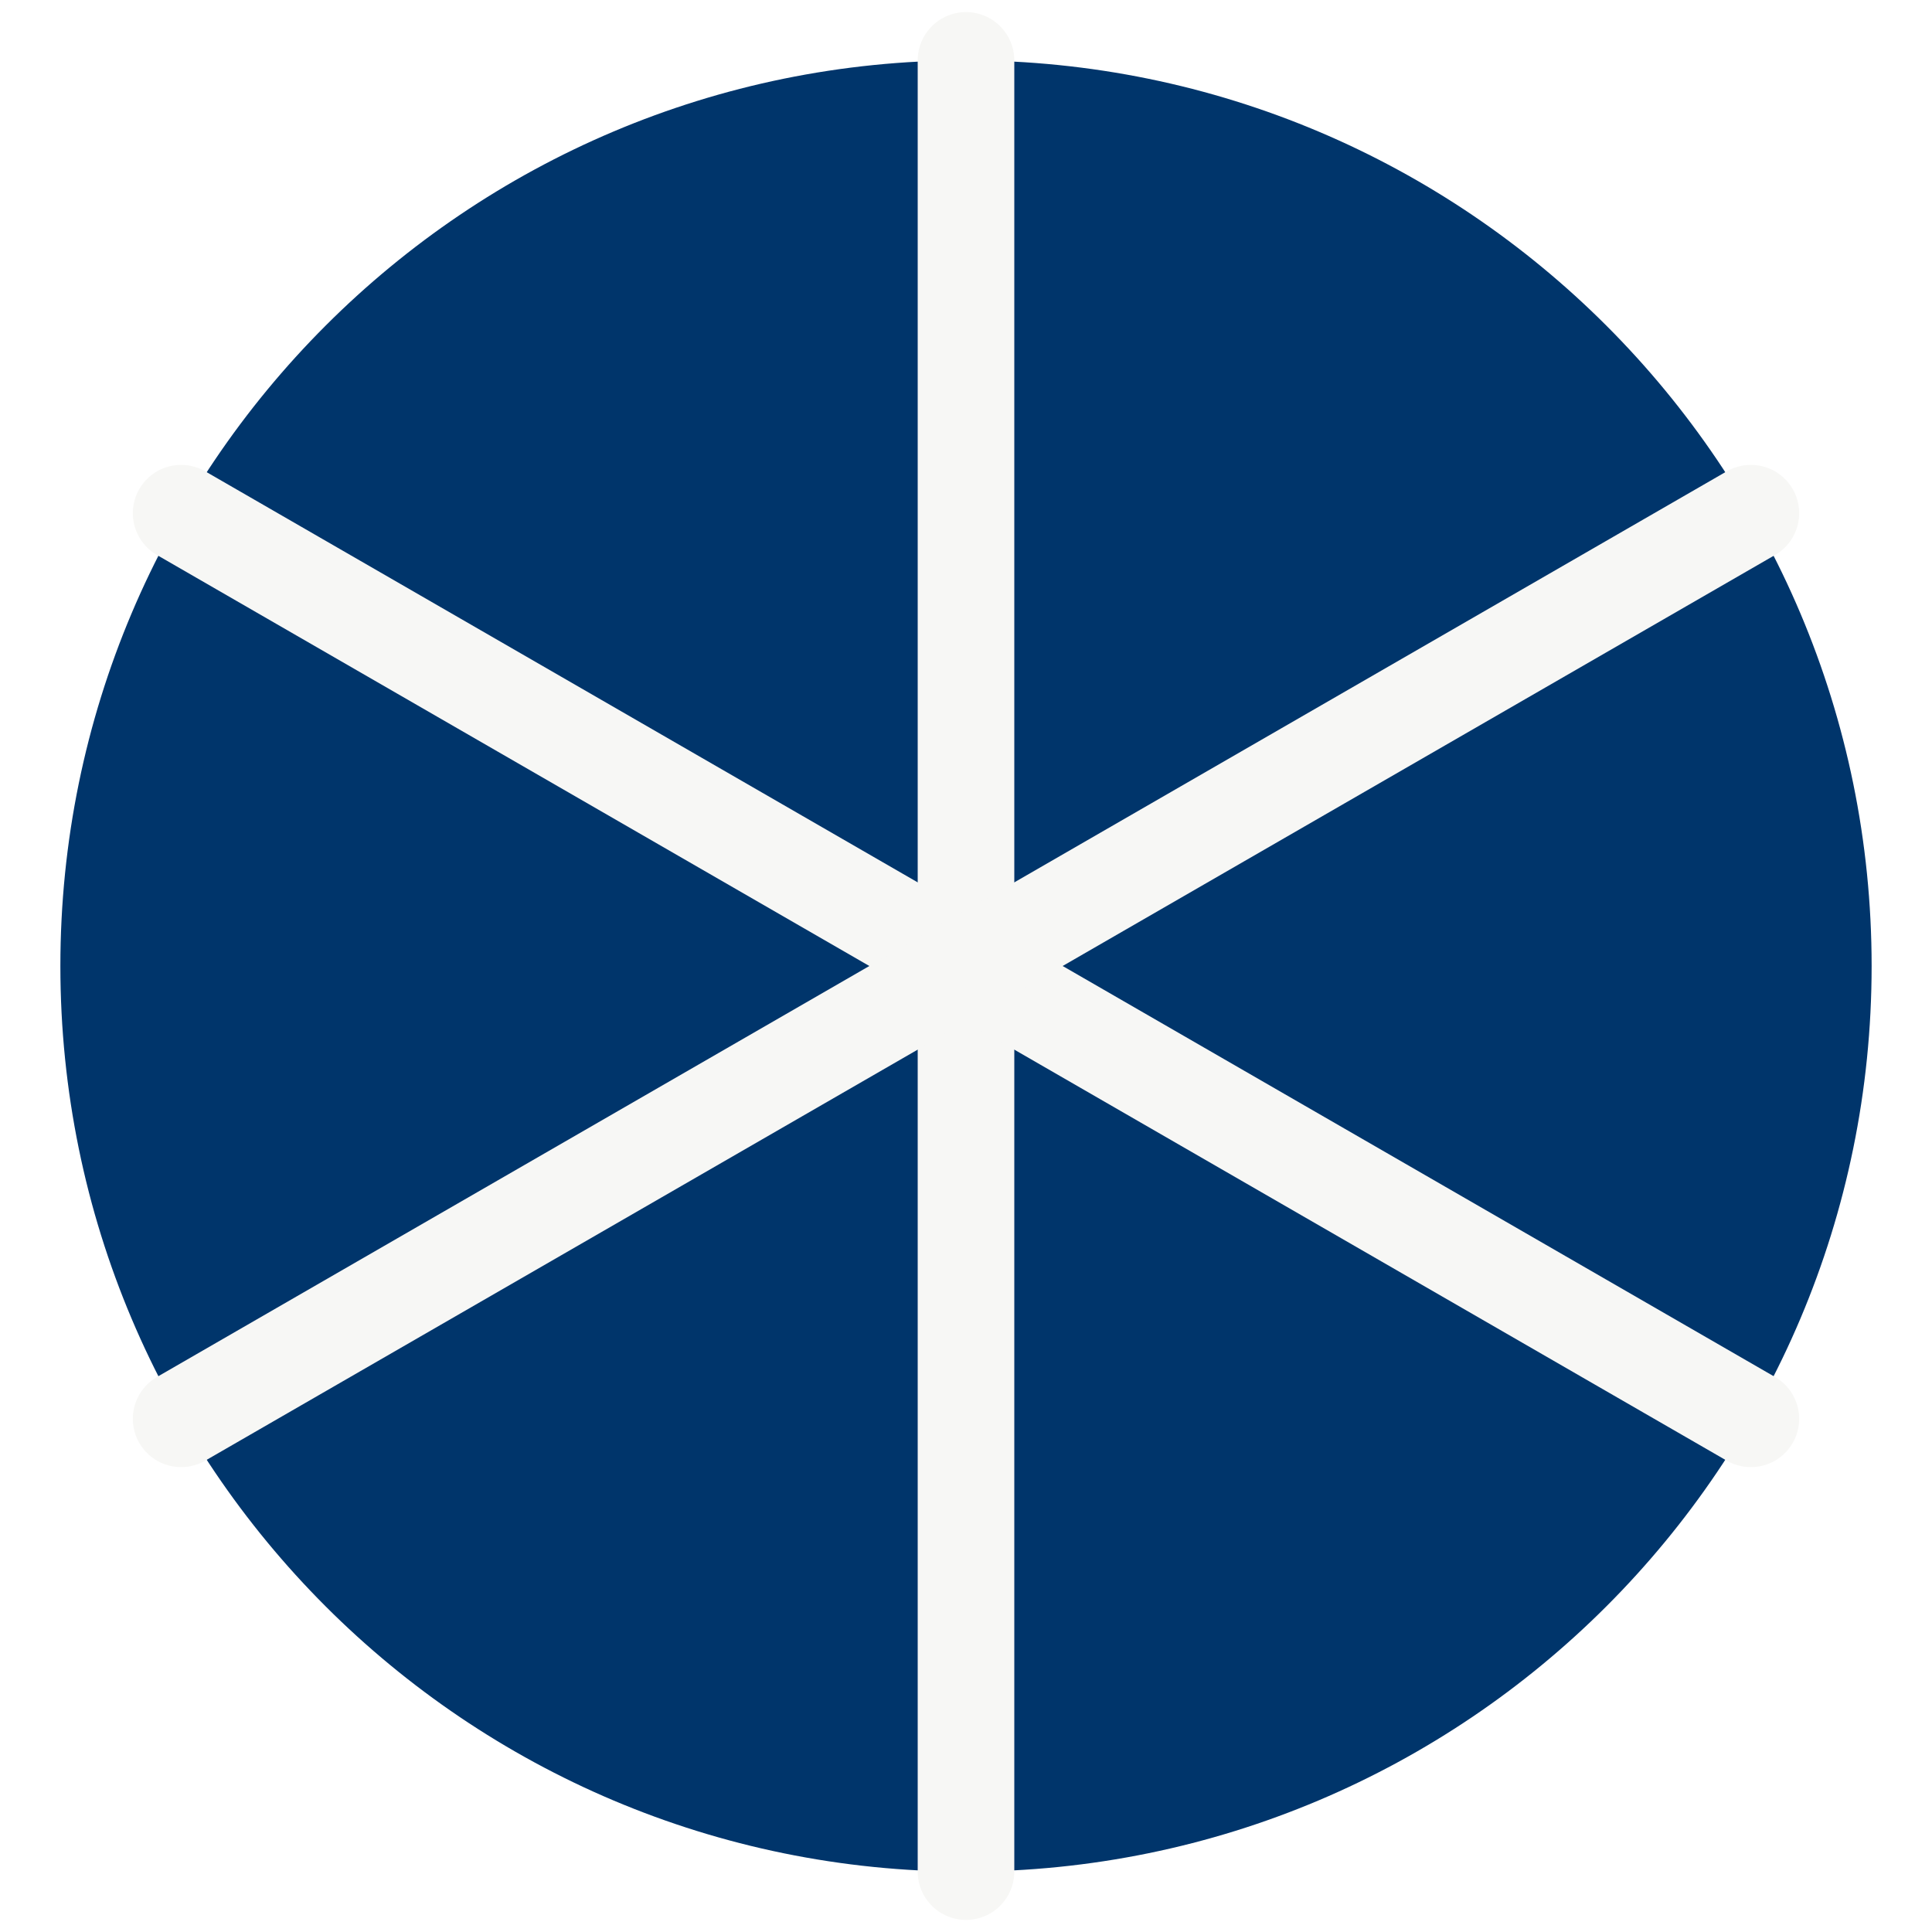
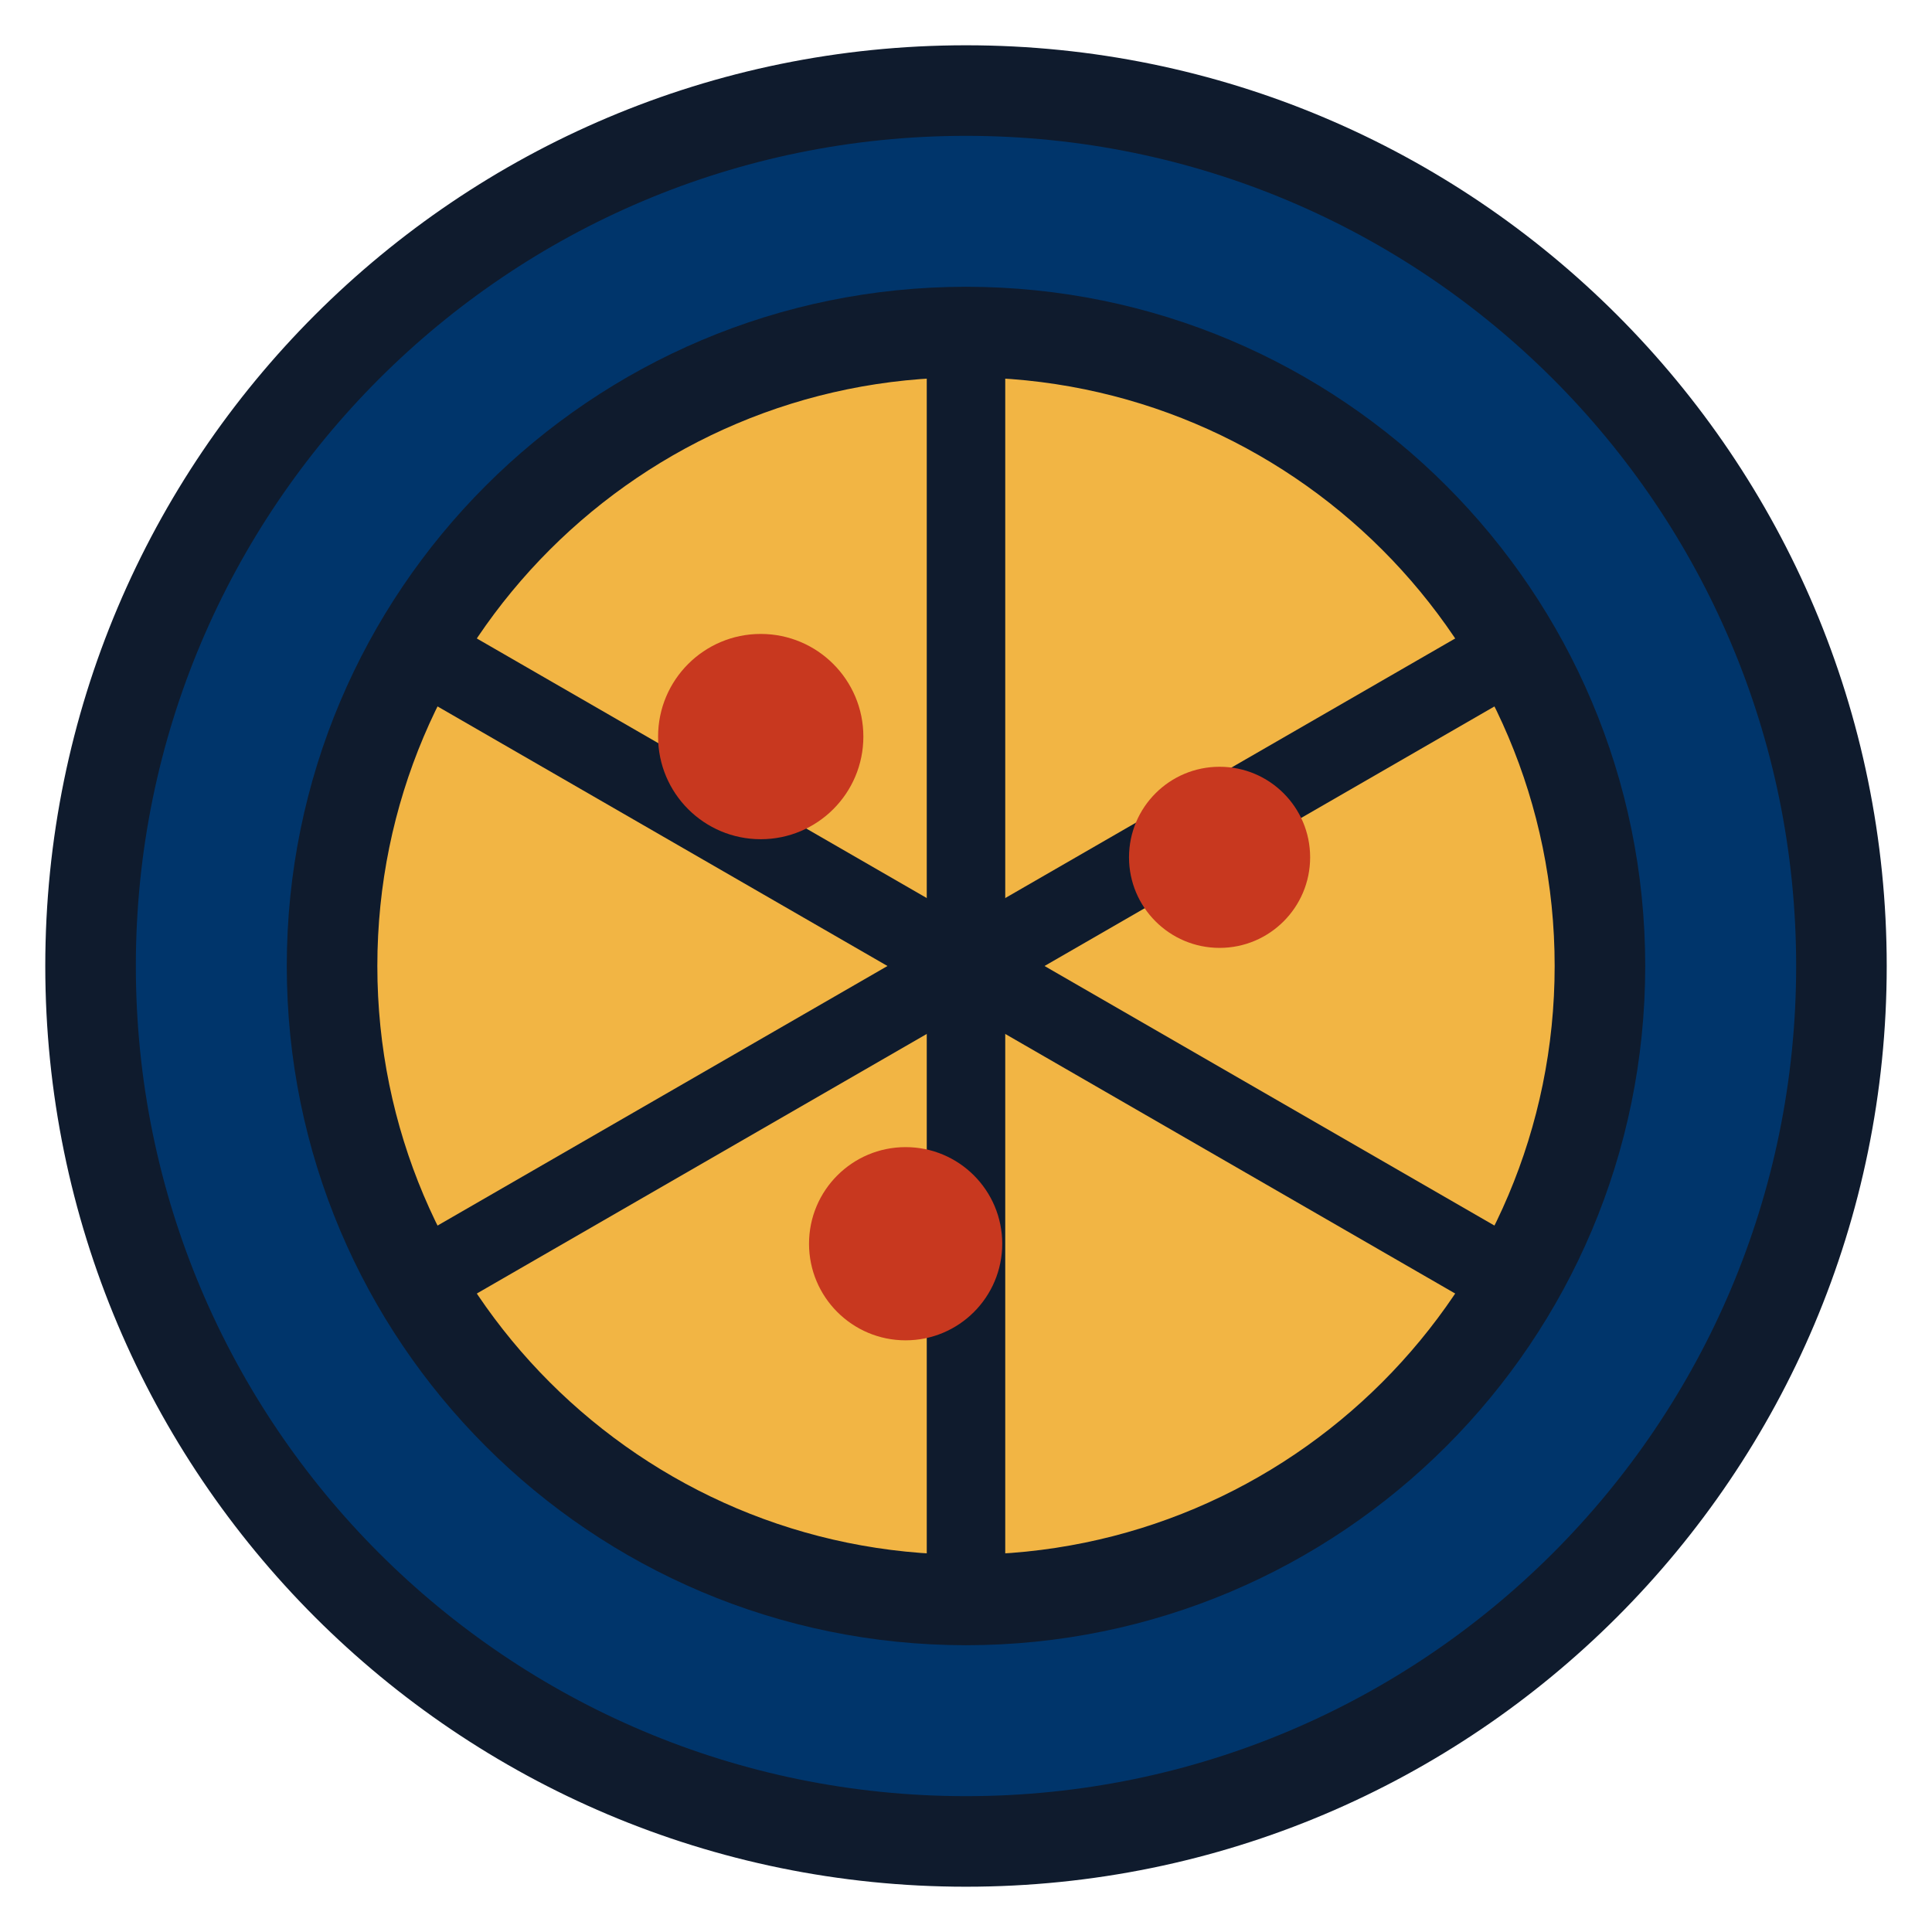
<svg xmlns="http://www.w3.org/2000/svg" viewBox="0 0 32 32">
-   <circle cx="16" cy="16" r="15" fill="#00356B" />
-   <g stroke="#F7F7F5" stroke-width="1.6" stroke-linecap="round">
-     <path d="M16 1v30" />
-     <path d="M3 8.5l26 15" />
-     <path d="M3 23.5l26-15" />
+   <circle cx="16" cy="16" r="14.5" fill="#00356B" stroke="#0F1B2D" stroke-width="1.5" />
+   <circle cx="16" cy="16" r="10.5" fill="#F2B544" stroke="#0F1B2D" stroke-width="1.5" />
+   <g stroke="#0F1B2D" stroke-width="1.3" stroke-linecap="round">
+     <path d="M16 5.5v21" />
+     <path d="M6.9 10.75l18.2 10.5" />
+     <path d="M6.9 21.25l18.2-10.5" />
  </g>
+   <circle cx="12.6" cy="12.2" r="1.7" fill="#C8381F" />
+   <circle cx="20.2" cy="14.2" r="1.5" fill="#C8381F" />
+   <circle cx="15" cy="20.6" r="1.6" fill="#C8381F" />
</svg>
